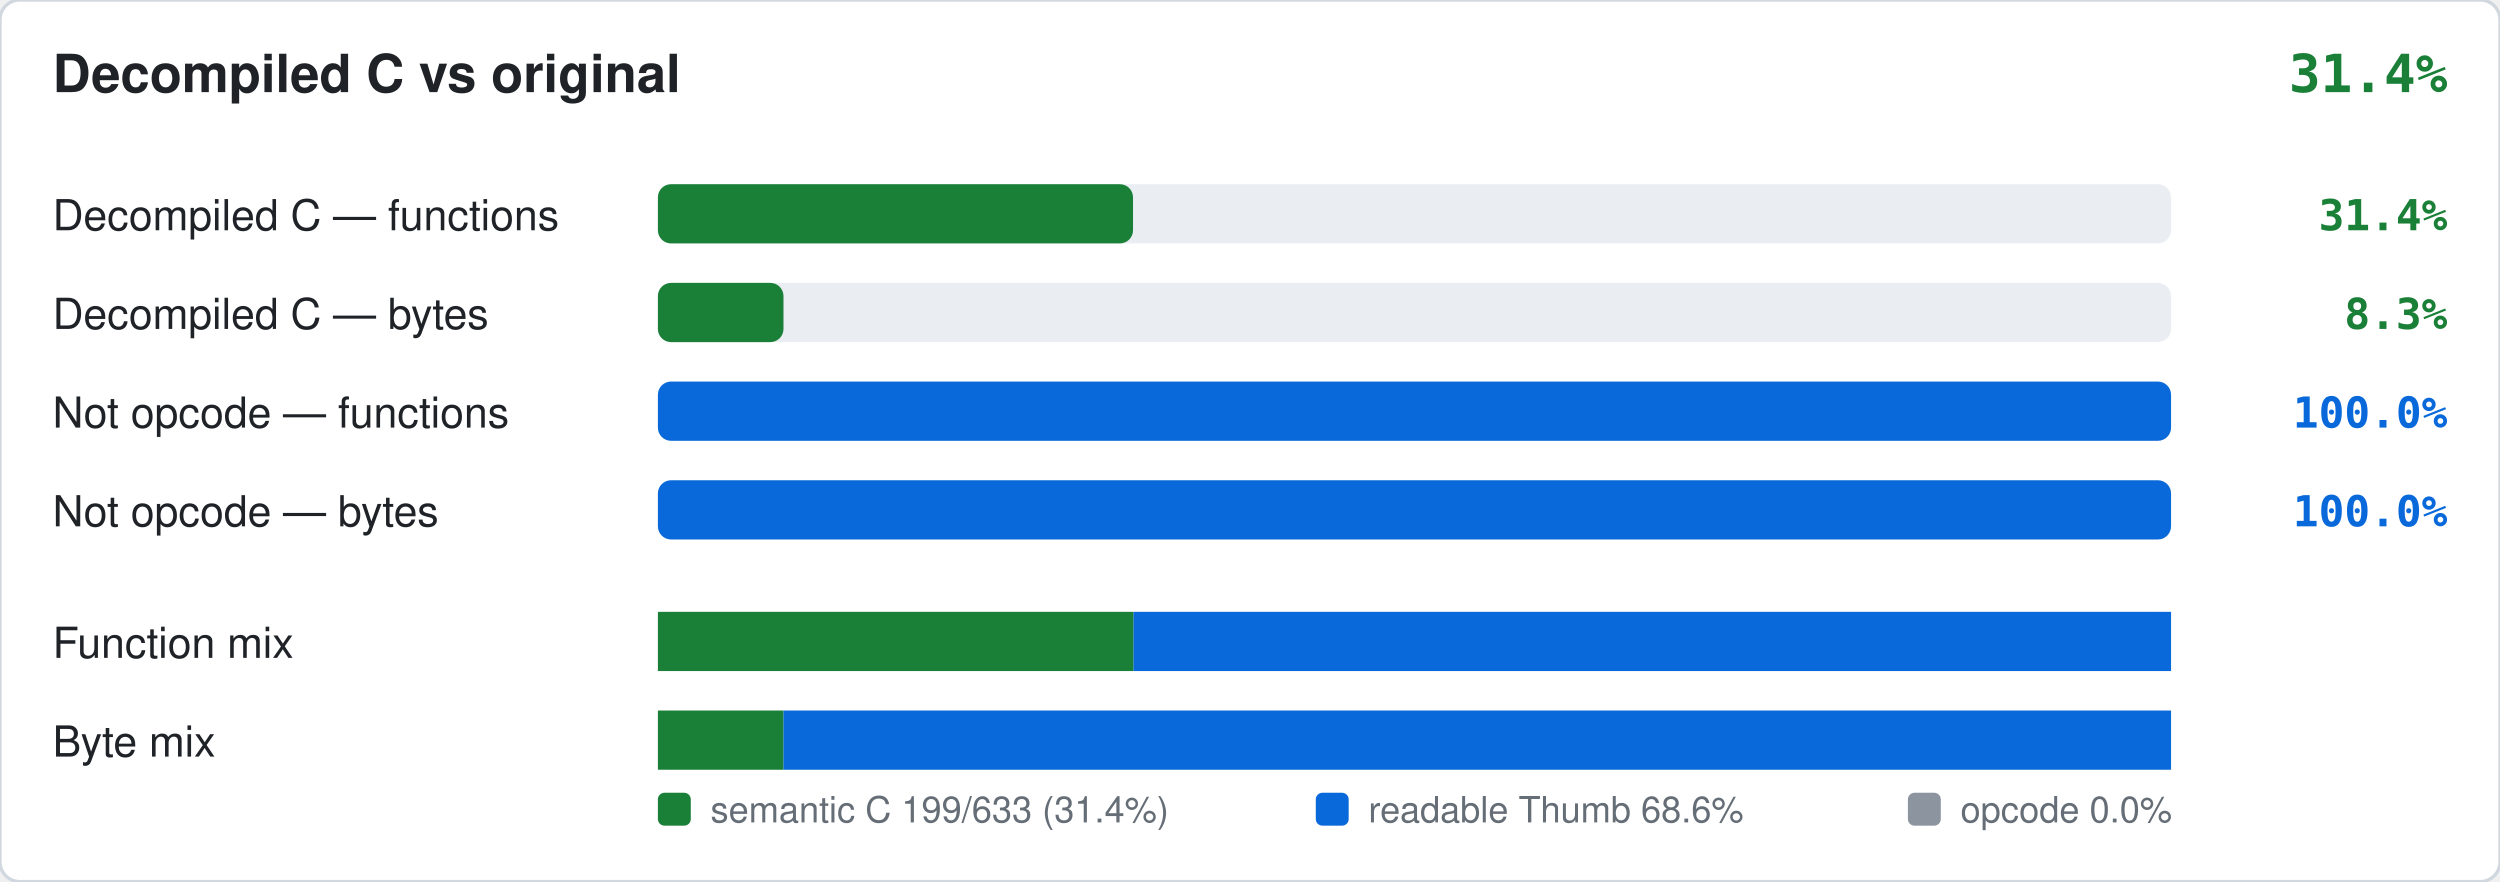
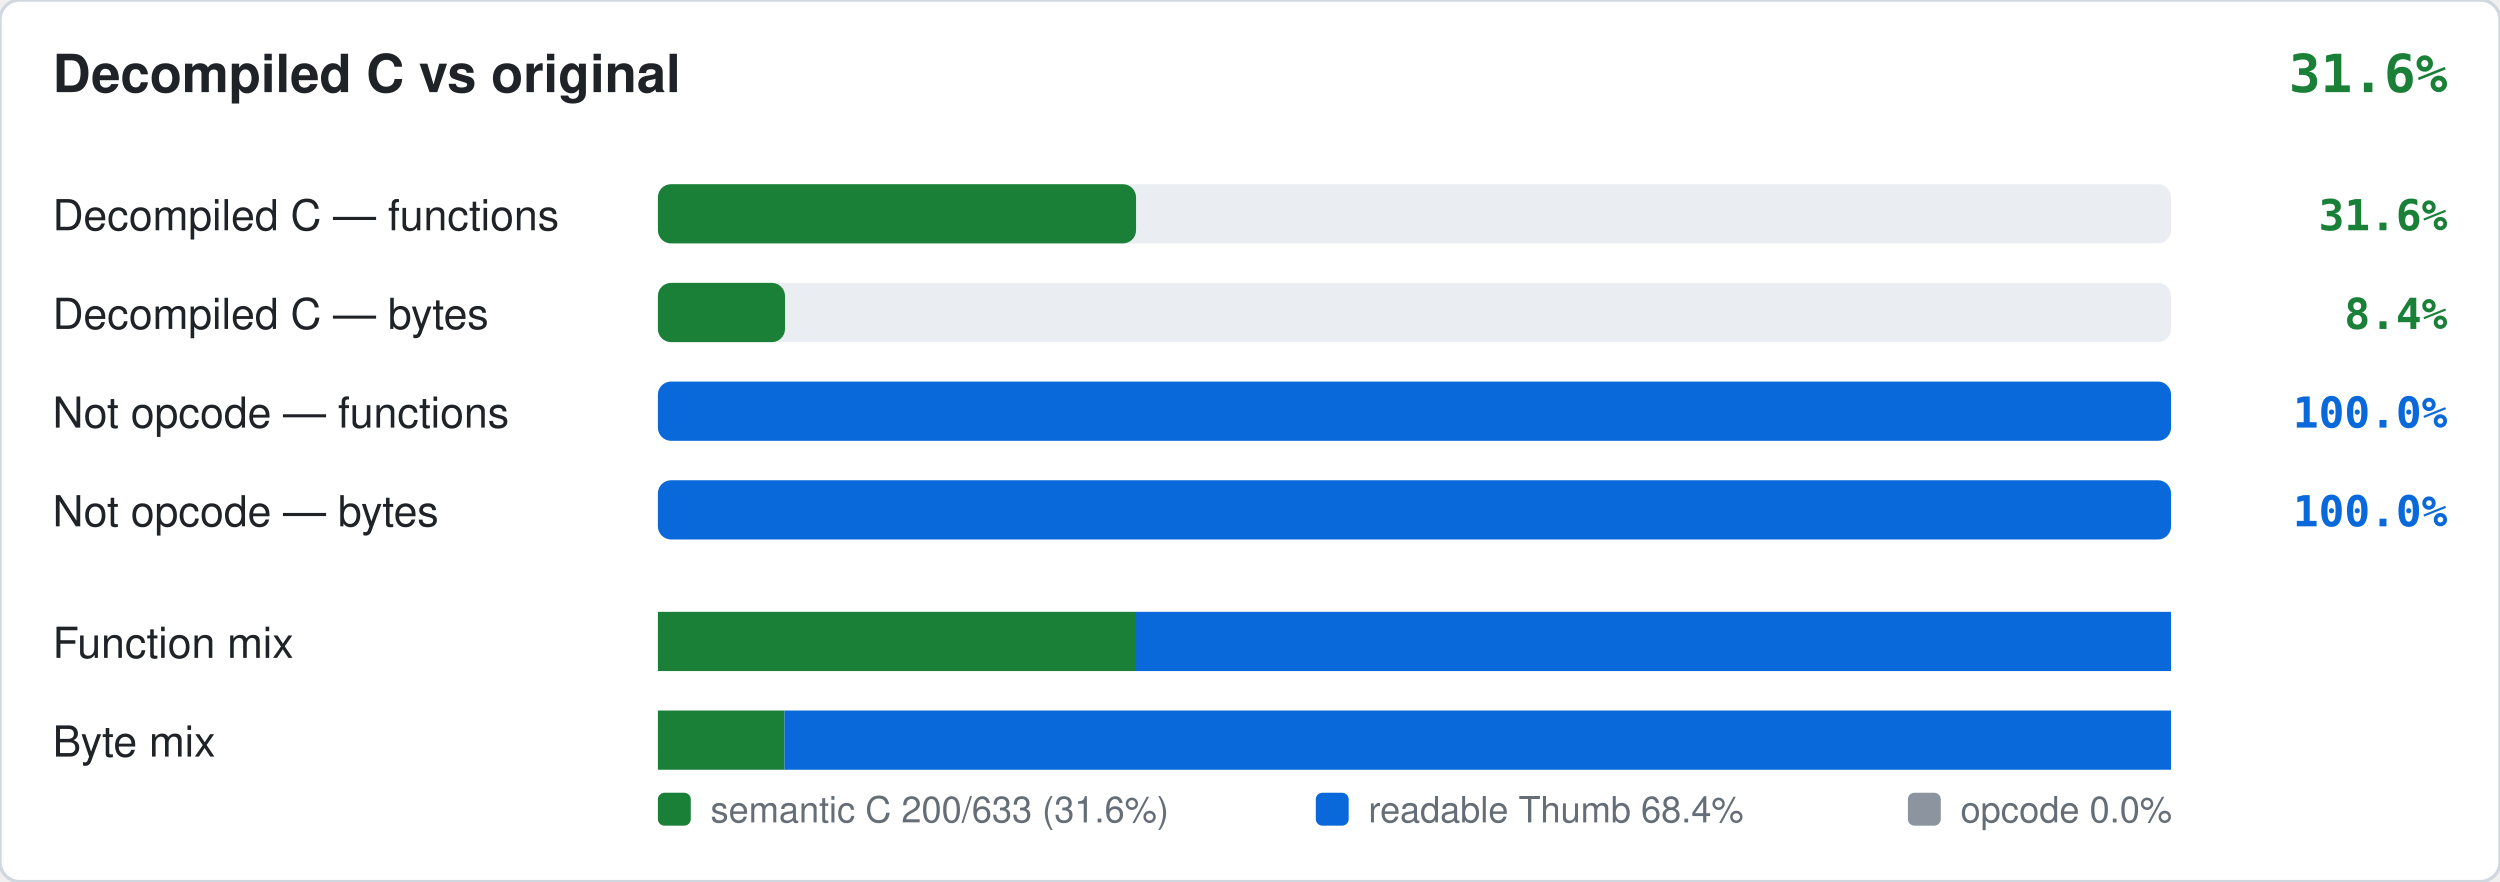
- <svg xmlns="http://www.w3.org/2000/svg" width="760" height="268" viewBox="0 0 760 268" role="img" aria-label="Decompiled C 31.4% functions, 8.3% bytes (199/633, 7,494/90,272)">
+ <svg xmlns="http://www.w3.org/2000/svg" width="760" height="268" viewBox="0 0 760 268" role="img" aria-label="Decompiled C 31.6% functions, 8.4% bytes (200/633, 7,554/90,272)">
  <rect width="760" height="268" rx="6" fill="#ffffff" stroke="#d0d7de" />
  <text x="16" y="28" font-family="-apple-system,BlinkMacSystemFont,Segoe UI,Helvetica,Arial,sans-serif" font-size="16" font-weight="600" fill="#1f2328">Decompiled C vs original</text>
-   <text x="744" y="28" text-anchor="end" font-family="ui-monospace,SFMono-Regular,Menlo,Consolas,monospace" font-size="16" font-weight="700" fill="#1a7f37">31.4%</text>
+   <text x="744" y="28" text-anchor="end" font-family="ui-monospace,SFMono-Regular,Menlo,Consolas,monospace" font-size="16" font-weight="700" fill="#1a7f37">31.6%</text>
  <text x="16" y="70" font-family="-apple-system,BlinkMacSystemFont,Segoe UI,Helvetica,Arial,sans-serif" font-size="13" fill="#1f2328">Decompiled C — functions</text>
  <rect x="200.00" y="56.00" width="460.00" height="18.00" rx="4" fill="#eaeef2" />
-   <rect x="200.00" y="56.00" width="144.44" height="18.00" rx="4" fill="#1a7f37" />
-   <text x="744" y="70" text-anchor="end" font-family="ui-monospace,SFMono-Regular,Menlo,Consolas,monospace" font-size="13" font-weight="700" fill="#1a7f37">31.4%</text>
+   <rect x="200.00" y="56.00" width="145.36" height="18.00" rx="4" fill="#1a7f37" />
+   <text x="744" y="70" text-anchor="end" font-family="ui-monospace,SFMono-Regular,Menlo,Consolas,monospace" font-size="13" font-weight="700" fill="#1a7f37">31.6%</text>
  <text x="16" y="100" font-family="-apple-system,BlinkMacSystemFont,Segoe UI,Helvetica,Arial,sans-serif" font-size="13" fill="#1f2328">Decompiled C — bytes</text>
  <rect x="200.00" y="86.00" width="460.00" height="18.00" rx="4" fill="#eaeef2" />
-   <rect x="200.00" y="86.00" width="38.18" height="18.00" rx="4" fill="#1a7f37" />
-   <text x="744" y="100" text-anchor="end" font-family="ui-monospace,SFMono-Regular,Menlo,Consolas,monospace" font-size="13" font-weight="700" fill="#1a7f37">8.3%</text>
+   <rect x="200.00" y="86.00" width="38.64" height="18.00" rx="4" fill="#1a7f37" />
+   <text x="744" y="100" text-anchor="end" font-family="ui-monospace,SFMono-Regular,Menlo,Consolas,monospace" font-size="13" font-weight="700" fill="#1a7f37">8.4%</text>
  <text x="16" y="130" font-family="-apple-system,BlinkMacSystemFont,Segoe UI,Helvetica,Arial,sans-serif" font-size="13" fill="#1f2328">Not opcode — functions</text>
  <rect x="200.00" y="116.00" width="460.00" height="18.00" rx="4" fill="#eaeef2" />
  <rect x="200.00" y="116.00" width="460.00" height="18.00" rx="4" fill="#0969da" />
  <text x="744" y="130" text-anchor="end" font-family="ui-monospace,SFMono-Regular,Menlo,Consolas,monospace" font-size="13" font-weight="700" fill="#0969da">100.0%</text>
  <text x="16" y="160" font-family="-apple-system,BlinkMacSystemFont,Segoe UI,Helvetica,Arial,sans-serif" font-size="13" fill="#1f2328">Not opcode — bytes</text>
  <rect x="200.00" y="146.00" width="460.00" height="18.00" rx="4" fill="#eaeef2" />
  <rect x="200.00" y="146.00" width="460.00" height="18.00" rx="4" fill="#0969da" />
  <text x="744" y="160" text-anchor="end" font-family="ui-monospace,SFMono-Regular,Menlo,Consolas,monospace" font-size="13" font-weight="700" fill="#0969da">100.0%</text>
  <text x="16" y="200" font-family="-apple-system,BlinkMacSystemFont,Segoe UI,Helvetica,Arial,sans-serif" font-size="13" fill="#1f2328">Function mix</text>
  <rect x="200.00" y="186.00" width="460.00" height="18.00" rx="4" fill="#eaeef2" />
-   <rect x="200.00" y="186.00" width="144.61" height="18.00" fill="#1a7f37" />
-   <rect x="344.61" y="186.00" width="315.39" height="18.00" fill="#0969da" />
+   <rect x="200.00" y="186.00" width="145.34" height="18.00" fill="#1a7f37" />
+   <rect x="345.34" y="186.00" width="314.66" height="18.00" fill="#0969da" />
  <text x="16" y="230" font-family="-apple-system,BlinkMacSystemFont,Segoe UI,Helvetica,Arial,sans-serif" font-size="13" fill="#1f2328">Byte mix</text>
  <rect x="200.00" y="216.00" width="460.00" height="18.00" rx="4" fill="#eaeef2" />
-   <rect x="200.00" y="216.00" width="38.19" height="18.00" fill="#1a7f37" />
-   <rect x="238.19" y="216.00" width="421.81" height="18.00" fill="#0969da" />
+   <rect x="200.00" y="216.00" width="38.49" height="18.00" fill="#1a7f37" />
+   <rect x="238.49" y="216.00" width="421.51" height="18.00" fill="#0969da" />
  <rect x="200" y="241" width="10" height="10" rx="2" fill="#1a7f37" />
-   <text x="216" y="250" font-family="-apple-system,BlinkMacSystemFont,Segoe UI,Helvetica,Arial,sans-serif" font-size="11" fill="#656d76">semantic C 199/633 (31.4%)</text>
+   <text x="216" y="250" font-family="-apple-system,BlinkMacSystemFont,Segoe UI,Helvetica,Arial,sans-serif" font-size="11" fill="#656d76">semantic C 200/633 (31.6%)</text>
  <rect x="400" y="241" width="10" height="10" rx="2" fill="#0969da" />
-   <text x="416" y="250" font-family="-apple-system,BlinkMacSystemFont,Segoe UI,Helvetica,Arial,sans-serif" font-size="11" fill="#656d76">readable Thumb 68.6%</text>
+   <text x="416" y="250" font-family="-apple-system,BlinkMacSystemFont,Segoe UI,Helvetica,Arial,sans-serif" font-size="11" fill="#656d76">readable Thumb 68.4%</text>
  <rect x="580" y="241" width="10" height="10" rx="2" fill="#8c959f" />
  <text x="596" y="250" font-family="-apple-system,BlinkMacSystemFont,Segoe UI,Helvetica,Arial,sans-serif" font-size="11" fill="#656d76">opcode 0.0%</text>
</svg>
